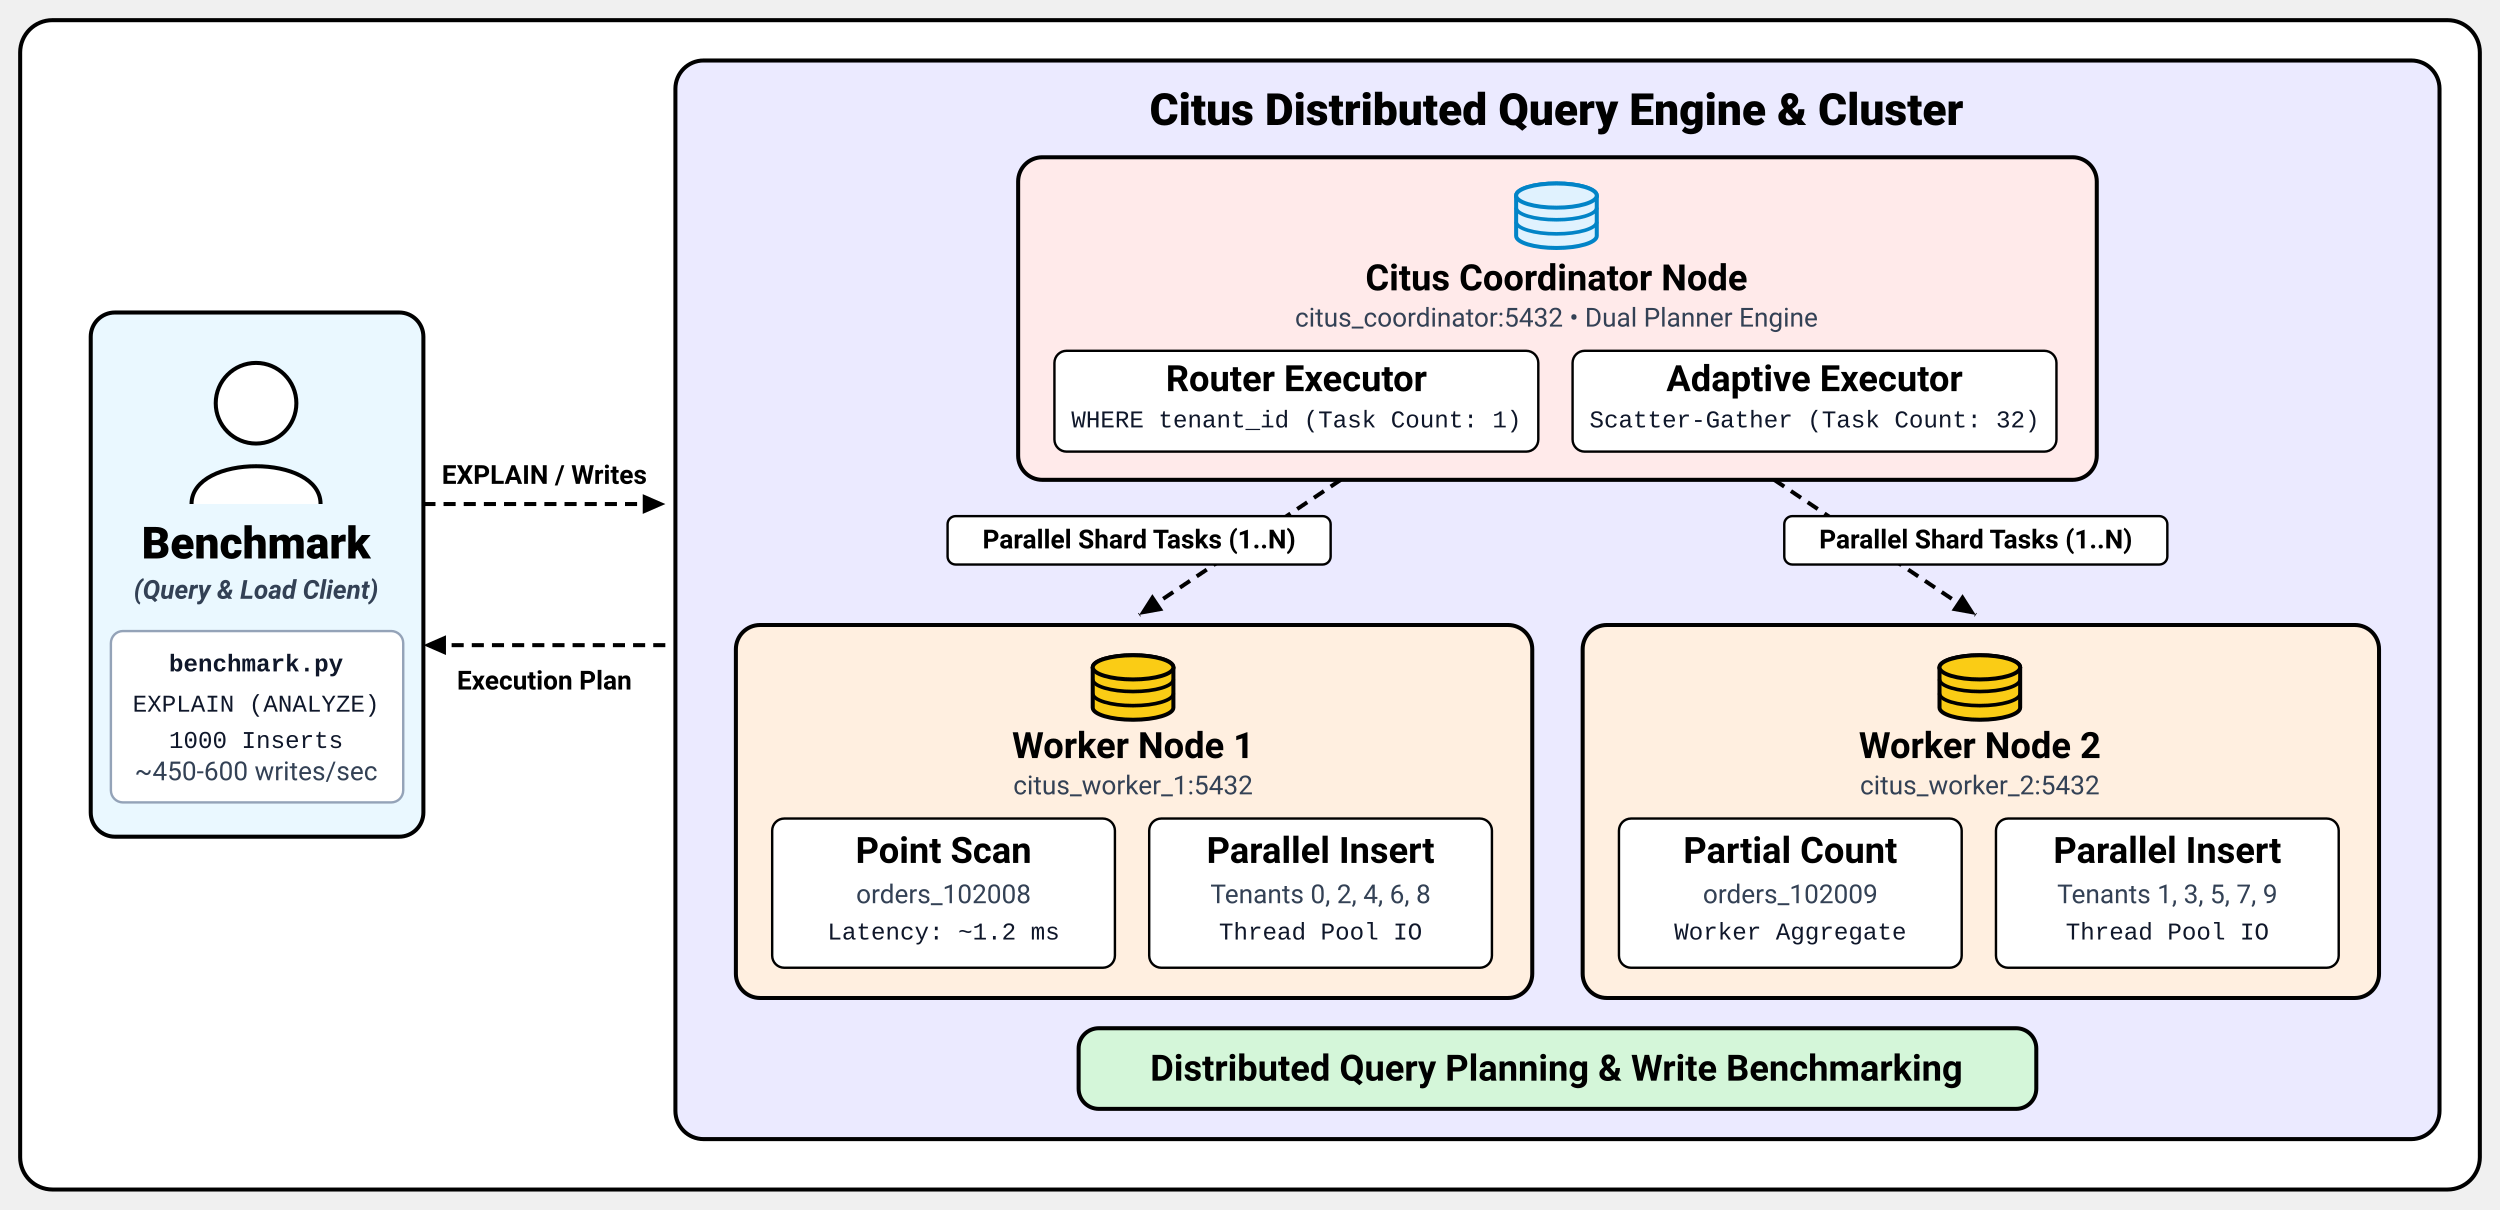
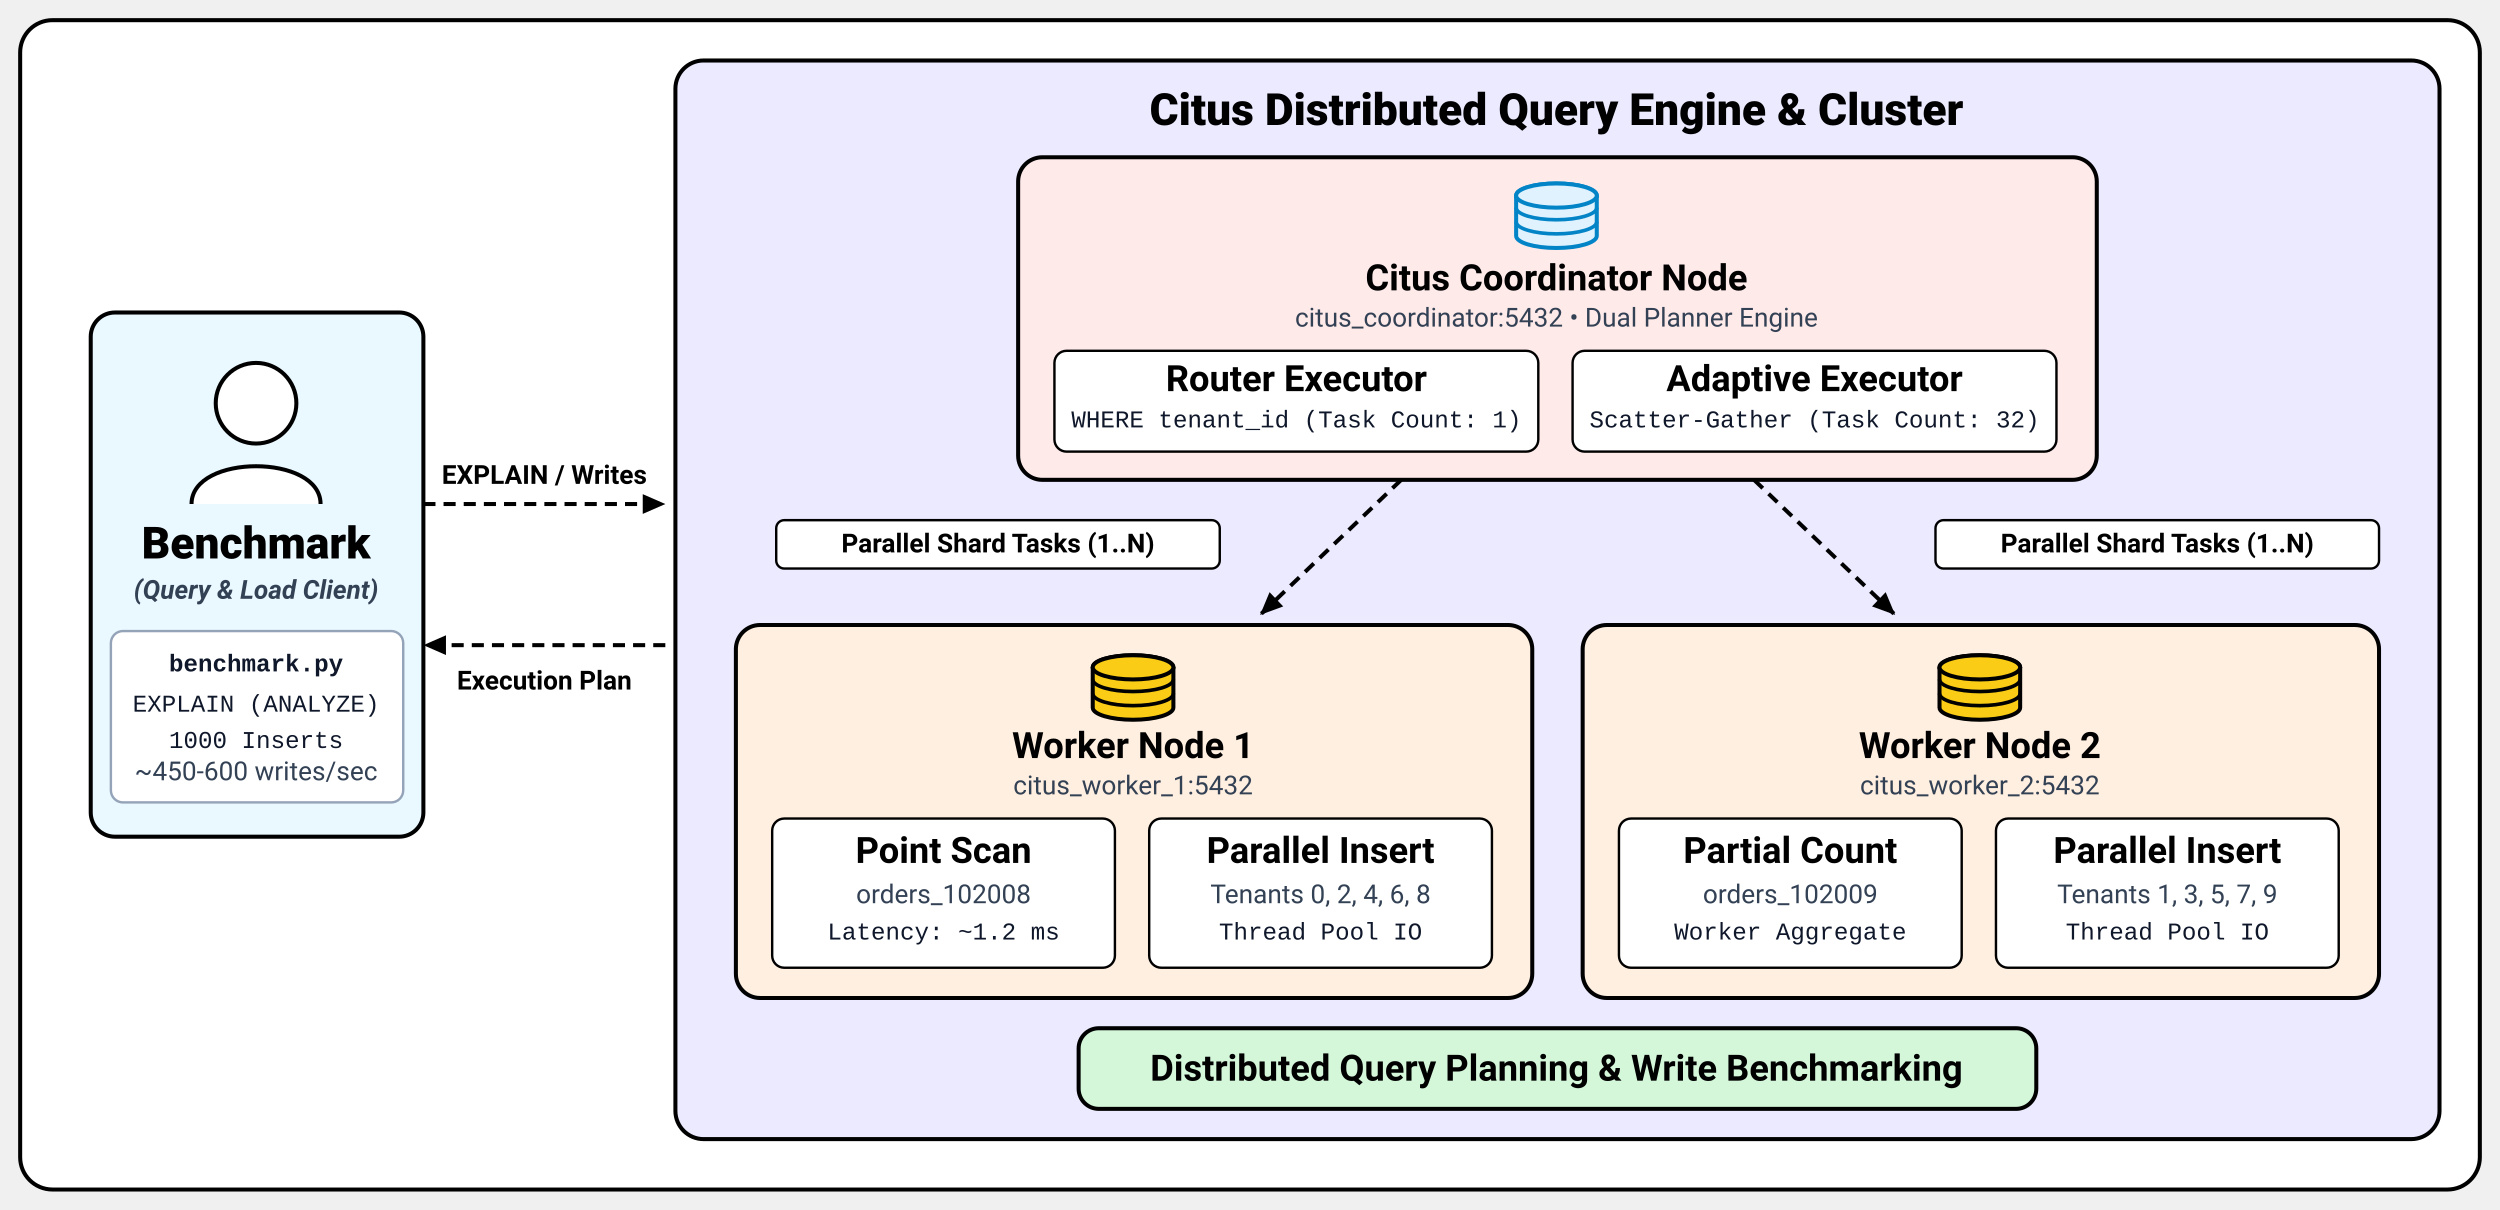
<svg xmlns="http://www.w3.org/2000/svg" viewBox="0 0 1240 600" width="100%" height="auto">
  <defs>
    <style>
      .txt-title { font-family: -apple-system, BlinkMacSystemFont, "Segoe UI", Roboto, Helvetica, Arial, sans-serif; font-size: 22px; font-weight: 800; fill: #000000; }
      .txt-node-title { font-family: -apple-system, BlinkMacSystemFont, "Segoe UI", Roboto, Helvetica, Arial, sans-serif; font-size: 18px; font-weight: 700; fill: #000000; }
      .txt-node-sub { font-family: -apple-system, BlinkMacSystemFont, "Segoe UI", Roboto, Helvetica, Arial, sans-serif; font-size: 13px; fill: #334155; }
      .txt-node-code { font-family: "SFMono-Regular", Consolas, "Liberation Mono", Menlo, monospace; font-size: 12px; fill: #0f172a; }
      .txt-arrow-label { font-family: -apple-system, BlinkMacSystemFont, "Segoe UI", Roboto, Helvetica, Arial, sans-serif; font-size: 13px; font-weight: 700; fill: #000000; }
      .txt-badge { font-family: "SFMono-Regular", Consolas, "Liberation Mono", Menlo, monospace; font-size: 11px; font-weight: 700; fill: #000000; }
    </style>
    <marker id="arrow" viewBox="0 0 10 10" refX="8" refY="5" markerWidth="7" markerHeight="7" orient="auto-start-reverse">
      <path d="M 0 1.5 L 8 5 L 0 8.5 z" fill="#000000" />
    </marker>
  </defs>
  <rect x="10" y="10" width="1220" height="580" rx="16" fill="#ffffff" stroke="#000000" stroke-width="2" />
  <g transform="translate(45, 155)">
    <rect width="165" height="260" rx="12" fill="#eaf8ff" stroke="#000000" stroke-width="2" />
    <circle cx="82" cy="45" r="20" fill="#ffffff" stroke="#000000" stroke-width="2" />
    <path d="M 50 95 C 50 70, 114 70, 114 95" fill="#ffffff" stroke="#000000" stroke-width="2" />
    <text x="82" y="122" class="txt-title" text-anchor="middle">Benchmark</text>
    <text x="82" y="142" class="txt-node-sub" font-style="italic" font-weight="600" text-anchor="middle">(Query &amp; Load Client)</text>
    <g transform="translate(10, 158)">
      <rect width="145" height="85" rx="6" fill="#ffffff" stroke="#94a3b8" stroke-width="1.2" />
      <text x="72" y="20" class="txt-node-code" font-weight="700" text-anchor="middle">benchmark.py</text>
      <text x="72" y="40" class="txt-node-code" font-size="11" text-anchor="middle">EXPLAIN (ANALYZE)</text>
      <text x="72" y="58" class="txt-node-code" font-size="11" text-anchor="middle">1000 Inserts</text>
      <text x="72" y="74" class="txt-node-sub" font-size="10" text-anchor="middle">~450-600 writes/sec</text>
    </g>
  </g>
  <path d="M 210 250 L 330 250" fill="none" stroke="#000000" stroke-width="2" stroke-dasharray="6 4" marker-end="url(#arrow)" />
  <text x="270" y="240" class="txt-arrow-label" text-anchor="middle">EXPLAIN / Writes</text>
  <path d="M 330 320 L 210 320" fill="none" stroke="#000000" stroke-width="2" stroke-dasharray="6 4" marker-end="url(#arrow)" />
  <text x="270" y="342" class="txt-arrow-label" text-anchor="middle">Execution Plan</text>
  <g transform="translate(335, 30)">
    <rect width="875" height="535" rx="14" fill="#ebeaff" stroke="#000000" stroke-width="2" />
    <text x="437" y="32" class="txt-title" text-anchor="middle">Citus Distributed Query Engine &amp; Cluster</text>
    <g transform="translate(170, 48)">
      <rect width="535" height="160" rx="12" fill="#ffeaea" stroke="#000000" stroke-width="2" />
      <g transform="translate(245, 10)">
        <ellipse cx="22" cy="9" rx="20" ry="6" fill="#e0f2fe" stroke="#0284c7" stroke-width="2" />
        <path d="M 2 9 L 2 29 A 20 6 0 0 0 42 29 L 42 9" fill="#e0f2fe" stroke="#0284c7" stroke-width="2" />
        <path d="M 2 15 A 20 6 0 0 0 42 15" fill="none" stroke="#0284c7" stroke-width="1.8" />
        <path d="M 2 22 A 20 6 0 0 0 42 22" fill="none" stroke="#0284c7" stroke-width="1.8" />
        <ellipse cx="22" cy="9" rx="20" ry="6" fill="#e0f2fe" stroke="#0284c7" stroke-width="2" />
      </g>
      <text x="267" y="66" class="txt-node-title" text-anchor="middle">Citus Coordinator Node</text>
      <text x="267" y="84" class="txt-node-sub" text-anchor="middle">citus_coordinator:5432 • Dual Planner Engine</text>
      <g transform="translate(18, 96)">
        <rect width="240" height="50" rx="6" fill="#ffffff" stroke="#000000" stroke-width="1.2" />
        <text x="120" y="20" class="txt-node-title" font-size="13" text-anchor="middle">Router Executor</text>
        <text x="120" y="38" class="txt-node-code" font-size="11" fill="#15803d" text-anchor="middle">WHERE tenant_id (Task Count: 1)</text>
      </g>
      <g transform="translate(275, 96)">
        <rect width="240" height="50" rx="6" fill="#ffffff" stroke="#000000" stroke-width="1.2" />
        <text x="120" y="20" class="txt-node-title" font-size="13" text-anchor="middle">Adaptive Executor</text>
        <text x="120" y="38" class="txt-node-code" font-size="11" fill="#7c3aed" text-anchor="middle">Scatter-Gather (Task Count: 32)</text>
      </g>
    </g>
-     <path d="M 330 208 L 230 275" fill="none" stroke="#000000" stroke-width="2" stroke-dasharray="6 4" marker-end="url(#arrow)" />
-     <rect x="135" y="226" width="190" height="24" rx="4" fill="#ffffff" stroke="#000000" stroke-width="1.2" />
-     <text x="230" y="242" class="txt-arrow-label" font-size="11" text-anchor="middle">Parallel Shard Tasks (1..N)</text>
-     <path d="M 545 208 L 645 275" fill="none" stroke="#000000" stroke-width="2" stroke-dasharray="6 4" marker-end="url(#arrow)" />
-     <rect x="550" y="226" width="190" height="24" rx="4" fill="#ffffff" stroke="#000000" stroke-width="1.2" />
-     <text x="645" y="242" class="txt-arrow-label" font-size="11" text-anchor="middle">Parallel Shard Tasks (1..N)</text>
+     <path d="M 360 208 L 290 275" fill="none" stroke="#000000" stroke-width="2" stroke-dasharray="6 4" marker-end="url(#arrow)" />
+     <rect x="50" y="228" width="220" height="24" rx="4" fill="#ffffff" stroke="#000000" stroke-width="1.2" />
+     <text x="160" y="244" class="txt-arrow-label" font-size="11" text-anchor="middle">Parallel Shard Tasks (1..N)</text>
+     <path d="M 535 208 L 605 275" fill="none" stroke="#000000" stroke-width="2" stroke-dasharray="6 4" marker-end="url(#arrow)" />
+     <rect x="625" y="228" width="220" height="24" rx="4" fill="#ffffff" stroke="#000000" stroke-width="1.2" />
+     <text x="735" y="244" class="txt-arrow-label" font-size="11" text-anchor="middle">Parallel Shard Tasks (1..N)</text>
    <g transform="translate(30, 280)">
      <rect width="395" height="185" rx="12" fill="#ffefe0" stroke="#000000" stroke-width="2" />
      <g transform="translate(175, 12)">
        <ellipse cx="22" cy="9" rx="20" ry="6" fill="#facc15" stroke="#000000" stroke-width="2" />
        <path d="M 2 9 L 2 29 A 20 6 0 0 0 42 29 L 42 9" fill="#facc15" stroke="#000000" stroke-width="2" />
        <path d="M 2 15 A 20 6 0 0 0 42 15" fill="none" stroke="#000000" stroke-width="1.8" />
        <path d="M 2 22 A 20 6 0 0 0 42 22" fill="none" stroke="#000000" stroke-width="1.8" />
        <ellipse cx="22" cy="9" rx="20" ry="6" fill="#facc15" stroke="#000000" stroke-width="2" />
      </g>
      <text x="197" y="66" class="txt-node-title" text-anchor="middle">Worker Node 1</text>
      <text x="197" y="84" class="txt-node-sub" text-anchor="middle">citus_worker_1:5432</text>
      <g transform="translate(18, 96)">
        <rect width="170" height="74" rx="6" fill="#ffffff" stroke="#000000" stroke-width="1.2" />
        <text x="85" y="22" class="txt-node-title" font-size="13" text-anchor="middle">Point Scan</text>
        <text x="85" y="42" class="txt-node-sub" font-size="11" text-anchor="middle">orders_102008</text>
        <text x="85" y="60" class="txt-node-code" font-size="11" fill="#15803d" text-anchor="middle">Latency: ~1.2 ms</text>
      </g>
      <g transform="translate(205, 96)">
        <rect width="170" height="74" rx="6" fill="#ffffff" stroke="#000000" stroke-width="1.2" />
        <text x="85" y="22" class="txt-node-title" font-size="13" text-anchor="middle">Parallel Insert</text>
        <text x="85" y="42" class="txt-node-sub" font-size="11" text-anchor="middle">Tenants 0, 2, 4, 6, 8</text>
        <text x="85" y="60" class="txt-node-code" font-size="11" fill="#0284c7" text-anchor="middle">Thread Pool IO</text>
      </g>
    </g>
    <g transform="translate(450, 280)">
      <rect width="395" height="185" rx="12" fill="#ffefe0" stroke="#000000" stroke-width="2" />
      <g transform="translate(175, 12)">
        <ellipse cx="22" cy="9" rx="20" ry="6" fill="#facc15" stroke="#000000" stroke-width="2" />
        <path d="M 2 9 L 2 29 A 20 6 0 0 0 42 29 L 42 9" fill="#facc15" stroke="#000000" stroke-width="2" />
        <path d="M 2 15 A 20 6 0 0 0 42 15" fill="none" stroke="#000000" stroke-width="1.8" />
        <path d="M 2 22 A 20 6 0 0 0 42 22" fill="none" stroke="#000000" stroke-width="1.8" />
        <ellipse cx="22" cy="9" rx="20" ry="6" fill="#facc15" stroke="#000000" stroke-width="2" />
      </g>
      <text x="197" y="66" class="txt-node-title" text-anchor="middle">Worker Node 2</text>
      <text x="197" y="84" class="txt-node-sub" text-anchor="middle">citus_worker_2:5432</text>
      <g transform="translate(18, 96)">
        <rect width="170" height="74" rx="6" fill="#ffffff" stroke="#000000" stroke-width="1.2" />
        <text x="85" y="22" class="txt-node-title" font-size="13" text-anchor="middle">Partial Count</text>
        <text x="85" y="42" class="txt-node-sub" font-size="11" text-anchor="middle">orders_102009</text>
        <text x="85" y="60" class="txt-node-code" font-size="11" fill="#7c3aed" text-anchor="middle">Worker Aggregate</text>
      </g>
      <g transform="translate(205, 96)">
        <rect width="170" height="74" rx="6" fill="#ffffff" stroke="#000000" stroke-width="1.2" />
        <text x="85" y="22" class="txt-node-title" font-size="13" text-anchor="middle">Parallel Insert</text>
        <text x="85" y="42" class="txt-node-sub" font-size="11" text-anchor="middle">Tenants 1, 3, 5, 7, 9</text>
        <text x="85" y="60" class="txt-node-code" font-size="11" fill="#0284c7" text-anchor="middle">Thread Pool IO</text>
      </g>
    </g>
    <g transform="translate(200, 480)">
      <rect width="475" height="40" rx="10" fill="#d4f6d9" stroke="#000000" stroke-width="2" />
      <text x="237" y="26" class="txt-node-title" font-size="15" text-anchor="middle">Distributed Query Planning &amp; Write Benchmarking</text>
    </g>
  </g>
</svg>
